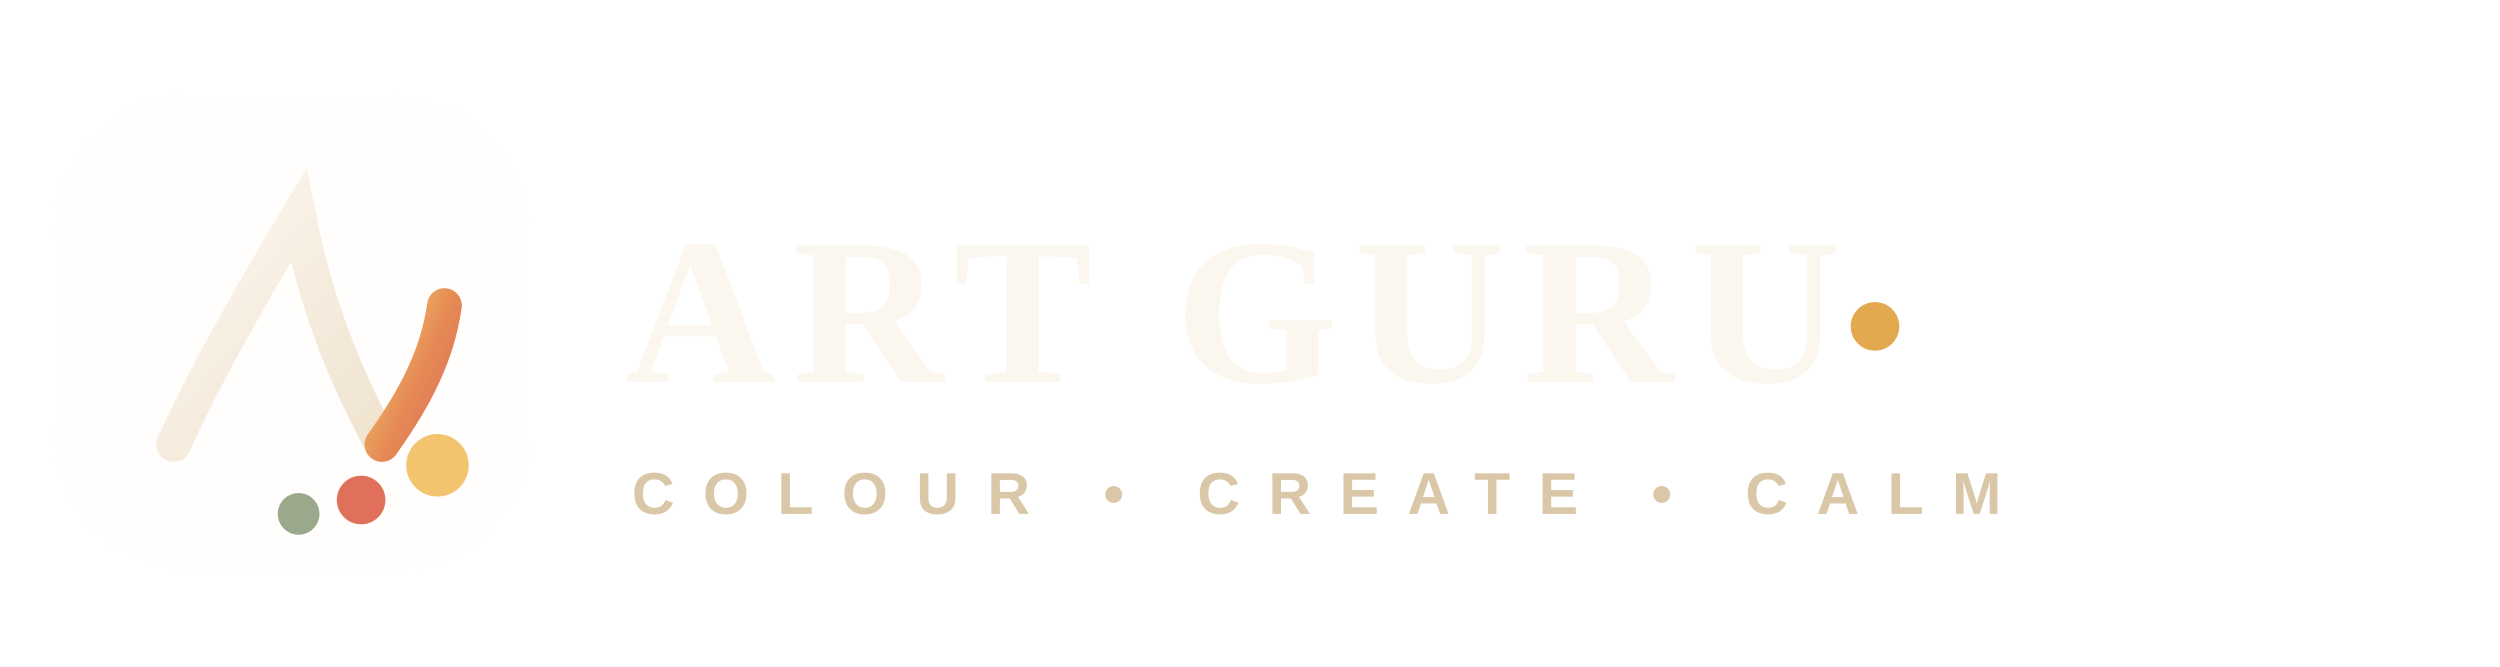
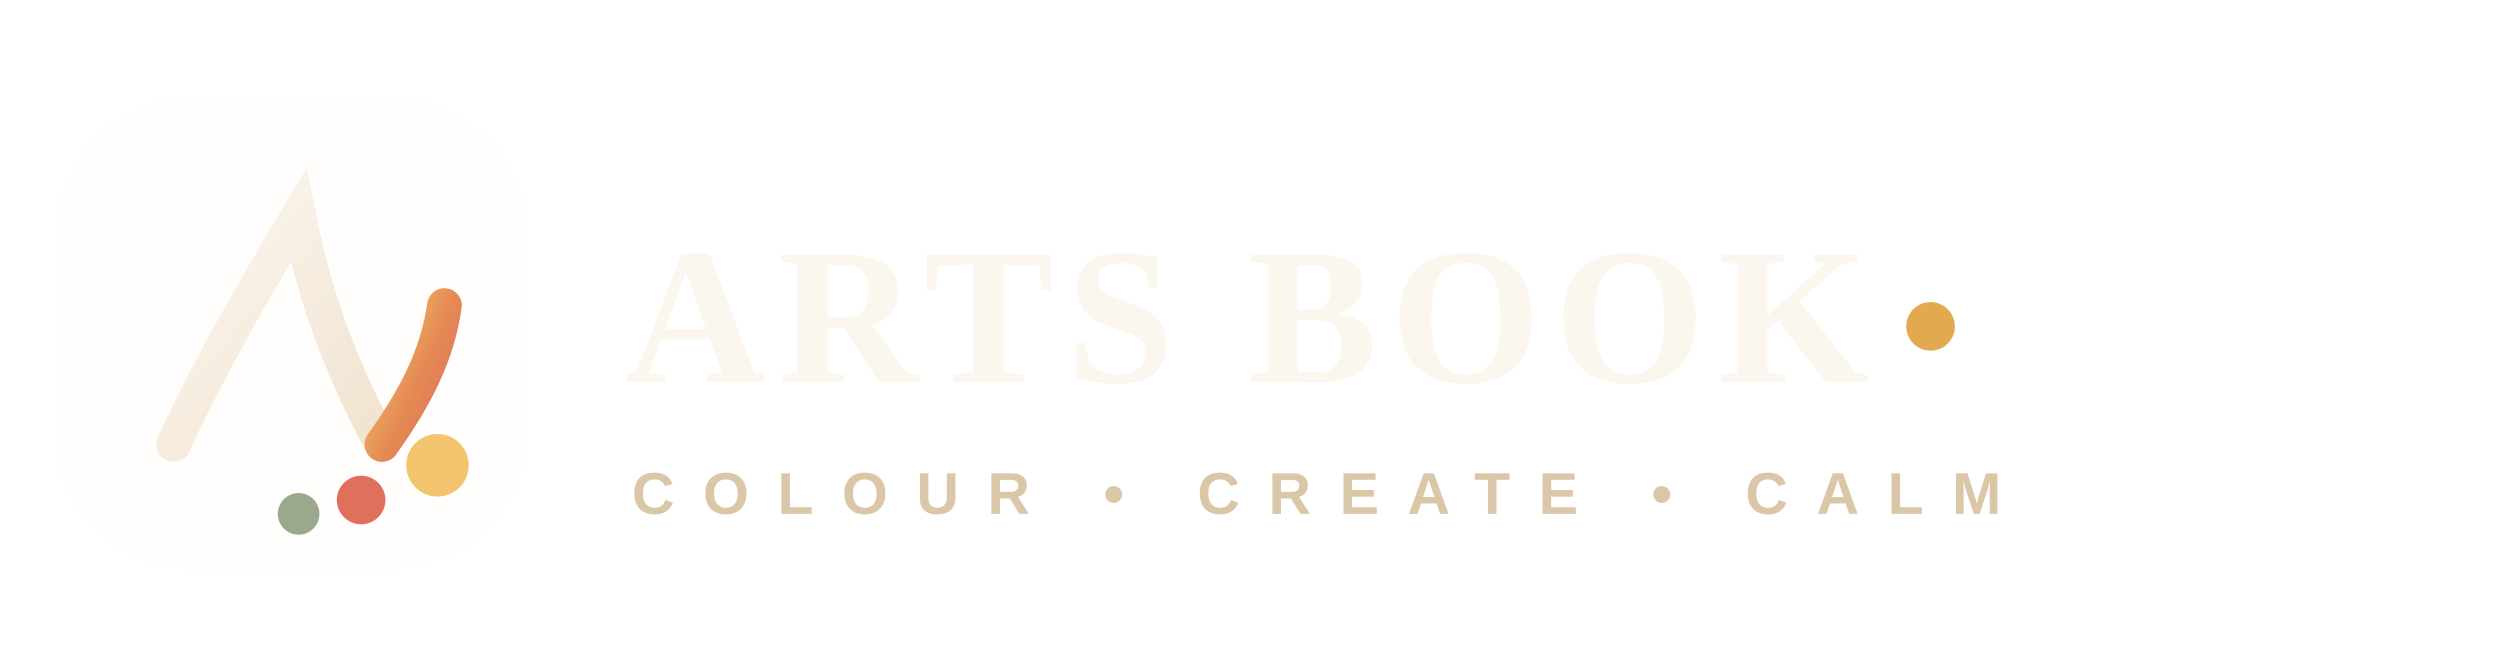
- <svg xmlns="http://www.w3.org/2000/svg" width="360" height="96" viewBox="0 0 360 96" role="img" aria-label="Art Guru">
+ <svg xmlns="http://www.w3.org/2000/svg" width="360" height="96" viewBox="0 0 360 96" role="img" aria-label="Arts Book">
  <defs>
    <linearGradient id="ag-ink-light" x1="0" y1="0" x2="1" y2="1">
      <stop offset="0" stop-color="#FBF6EE" />
      <stop offset="1" stop-color="#F0E3CF" />
    </linearGradient>
    <linearGradient id="ag-brush-light" x1="0" y1="0" x2="1" y2="1">
      <stop offset="0" stop-color="#F2C46D" />
      <stop offset="0.55" stop-color="#E58A54" />
      <stop offset="1" stop-color="#E0705B" />
    </linearGradient>
  </defs>
  <g transform="translate(8 14)">
    <rect width="68" height="68" rx="20" fill="#FBF6EE" opacity="0.1" stroke="#FBF6EE" stroke-opacity="0.22" />
    <path d="M17 50 C22 39, 29 27, 35 17 C37 27, 40 37, 47 50" fill="none" stroke="url(#ag-ink-light)" stroke-width="5" stroke-linecap="round" />
    <path d="M25 42 H41" stroke="url(#ag-ink-light)" stroke-width="4" stroke-linecap="round" />
    <path d="M47 50 C52 43, 55 37, 56 30" fill="none" stroke="url(#ag-brush-light)" stroke-width="5" stroke-linecap="round" />
    <circle cx="55" cy="53" r="4.5" fill="#F2C46D" />
    <circle cx="44" cy="58" r="3.5" fill="#E0705B" />
    <circle cx="35" cy="60" r="3" fill="#9AA88C" />
  </g>
  <g transform="translate(90 29)">
-     <text x="0" y="26" font-family="Georgia, 'Times New Roman', serif" font-size="30" font-weight="700" letter-spacing="2.5" fill="#FBF6EE">ART GURU</text>
-     <circle cx="180" cy="18" r="3.5" fill="#E3A94F" />
+     <text x="0" y="26" font-family="Georgia, 'Times New Roman', serif" font-size="28" font-weight="700" letter-spacing="1.8" fill="#FBF6EE">ARTS BOOK</text>
+     <circle cx="188" cy="18" r="3.5" fill="#E3A94F" />
    <text x="1" y="45" font-family="Arial, Helvetica, sans-serif" font-size="8.5" font-weight="700" letter-spacing="4.1" fill="#D9C7A7">COLOUR • CREATE • CALM</text>
  </g>
</svg>
